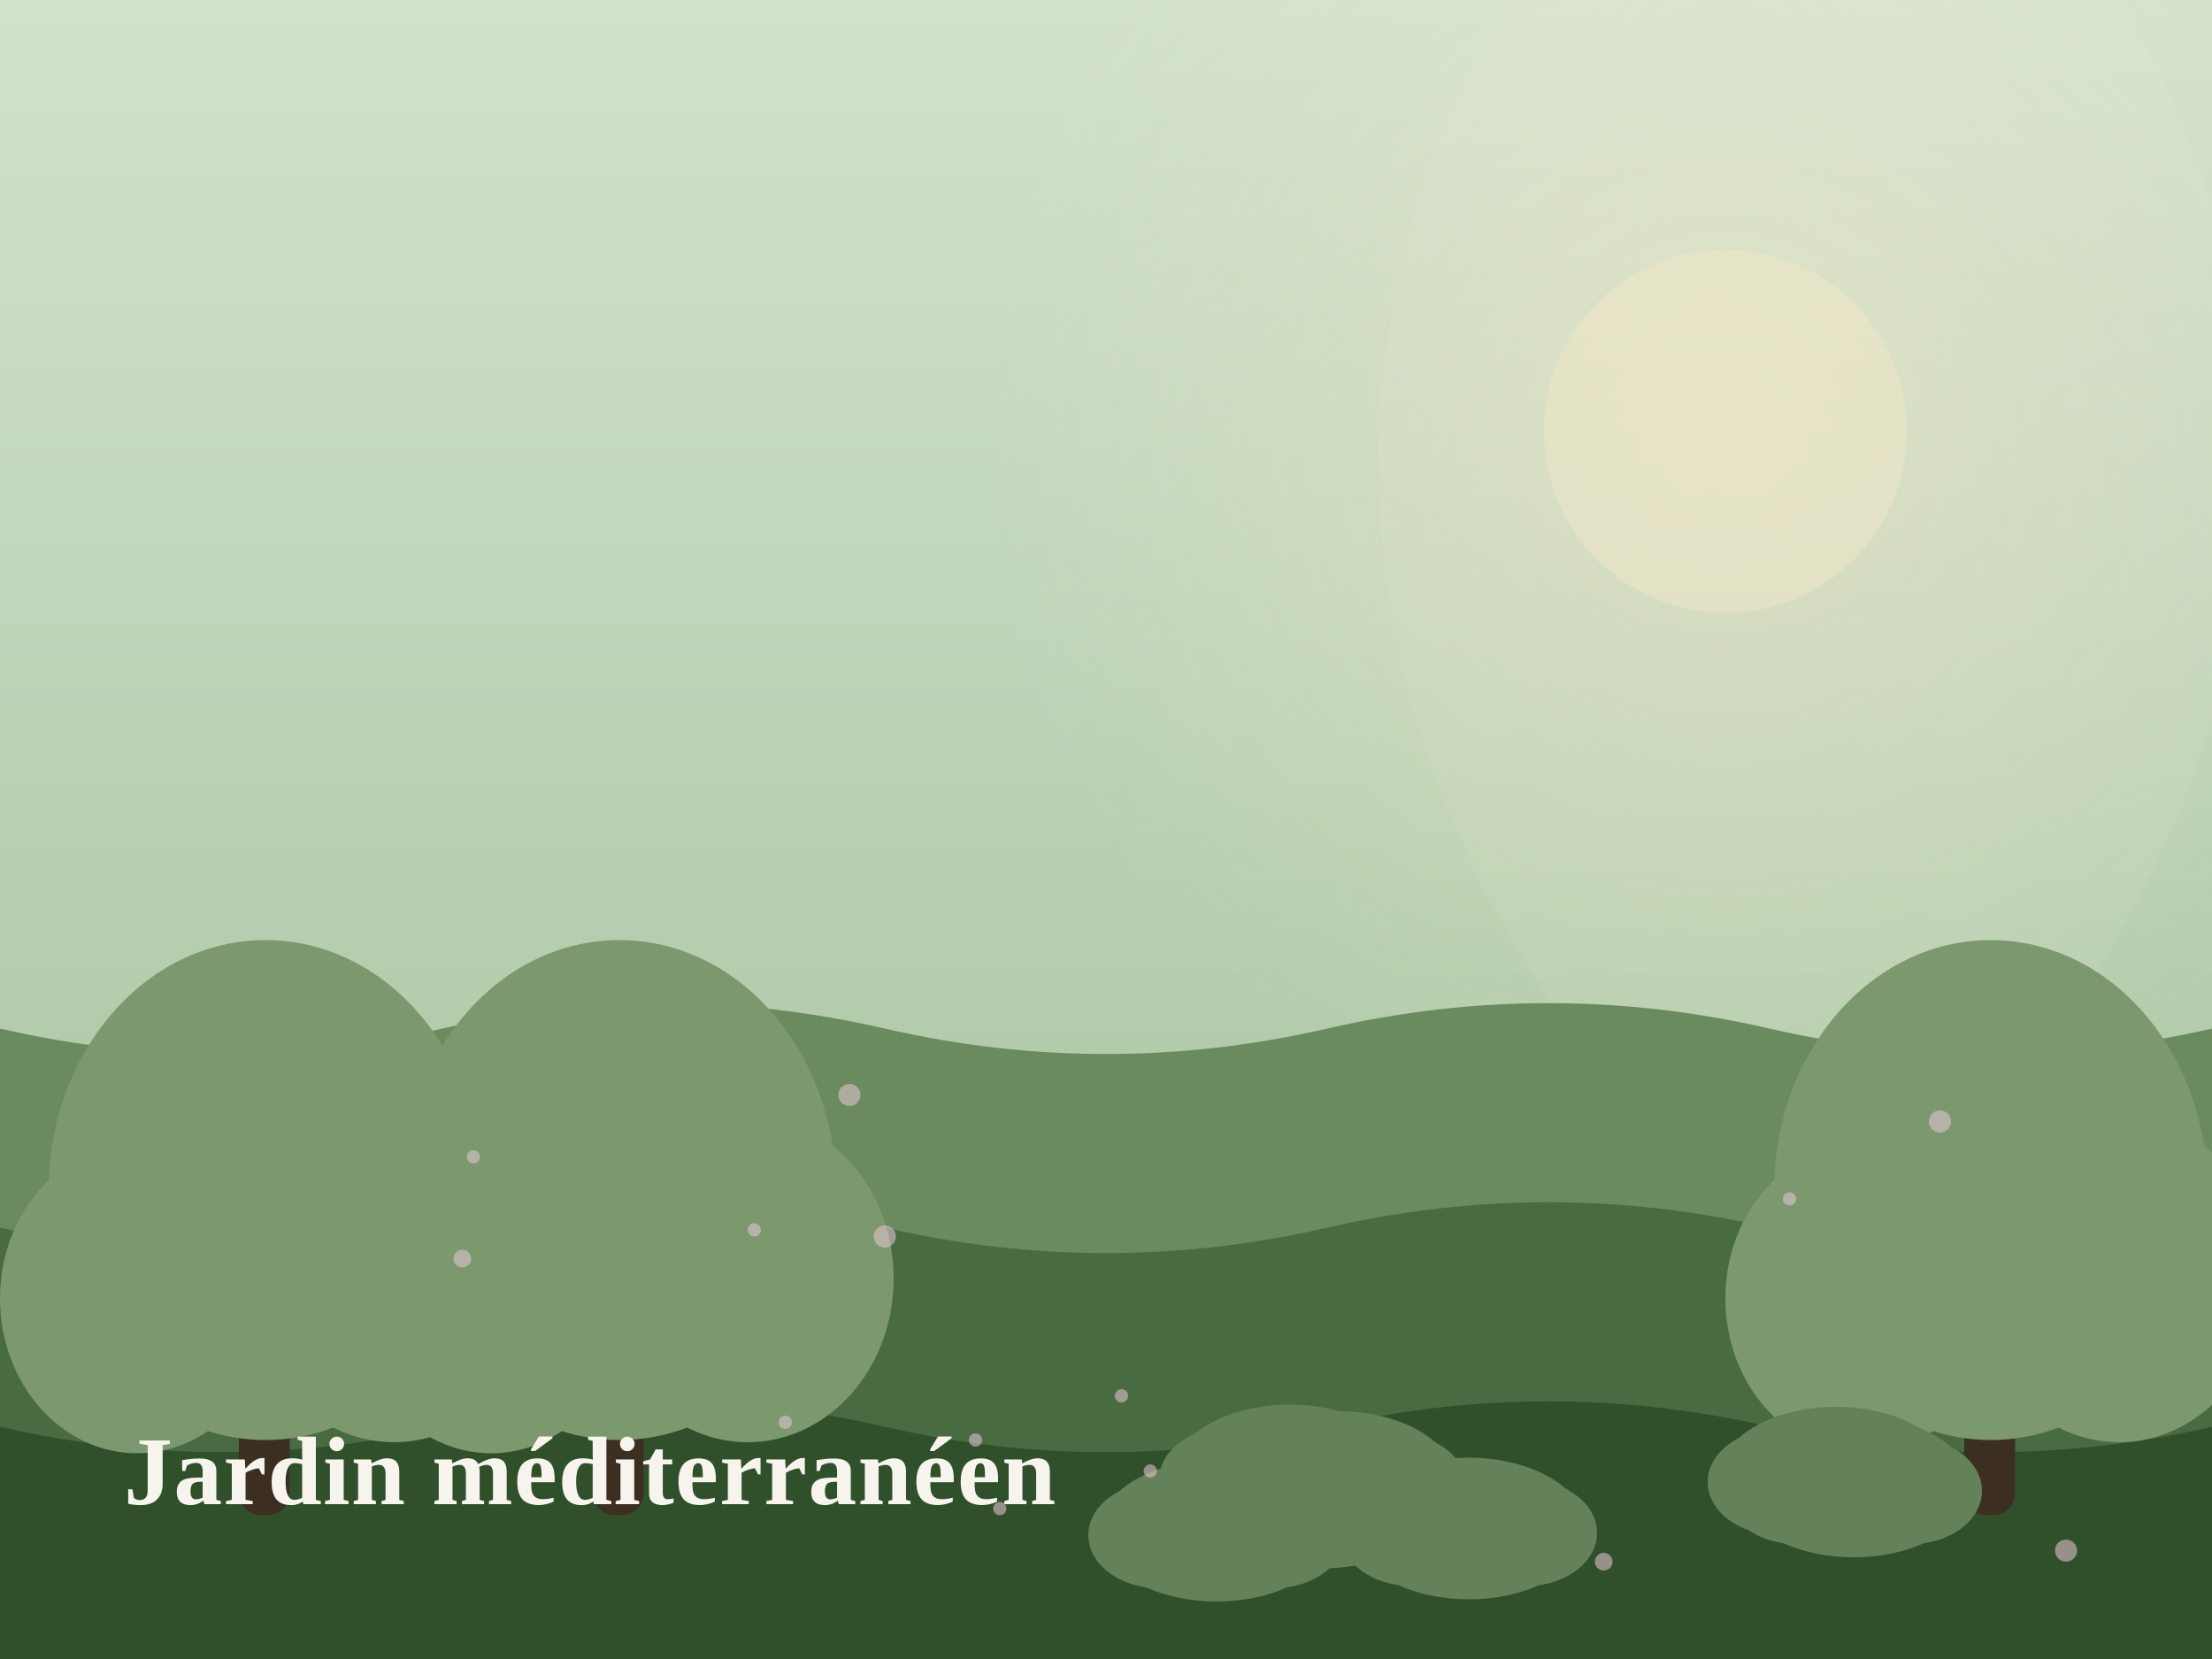
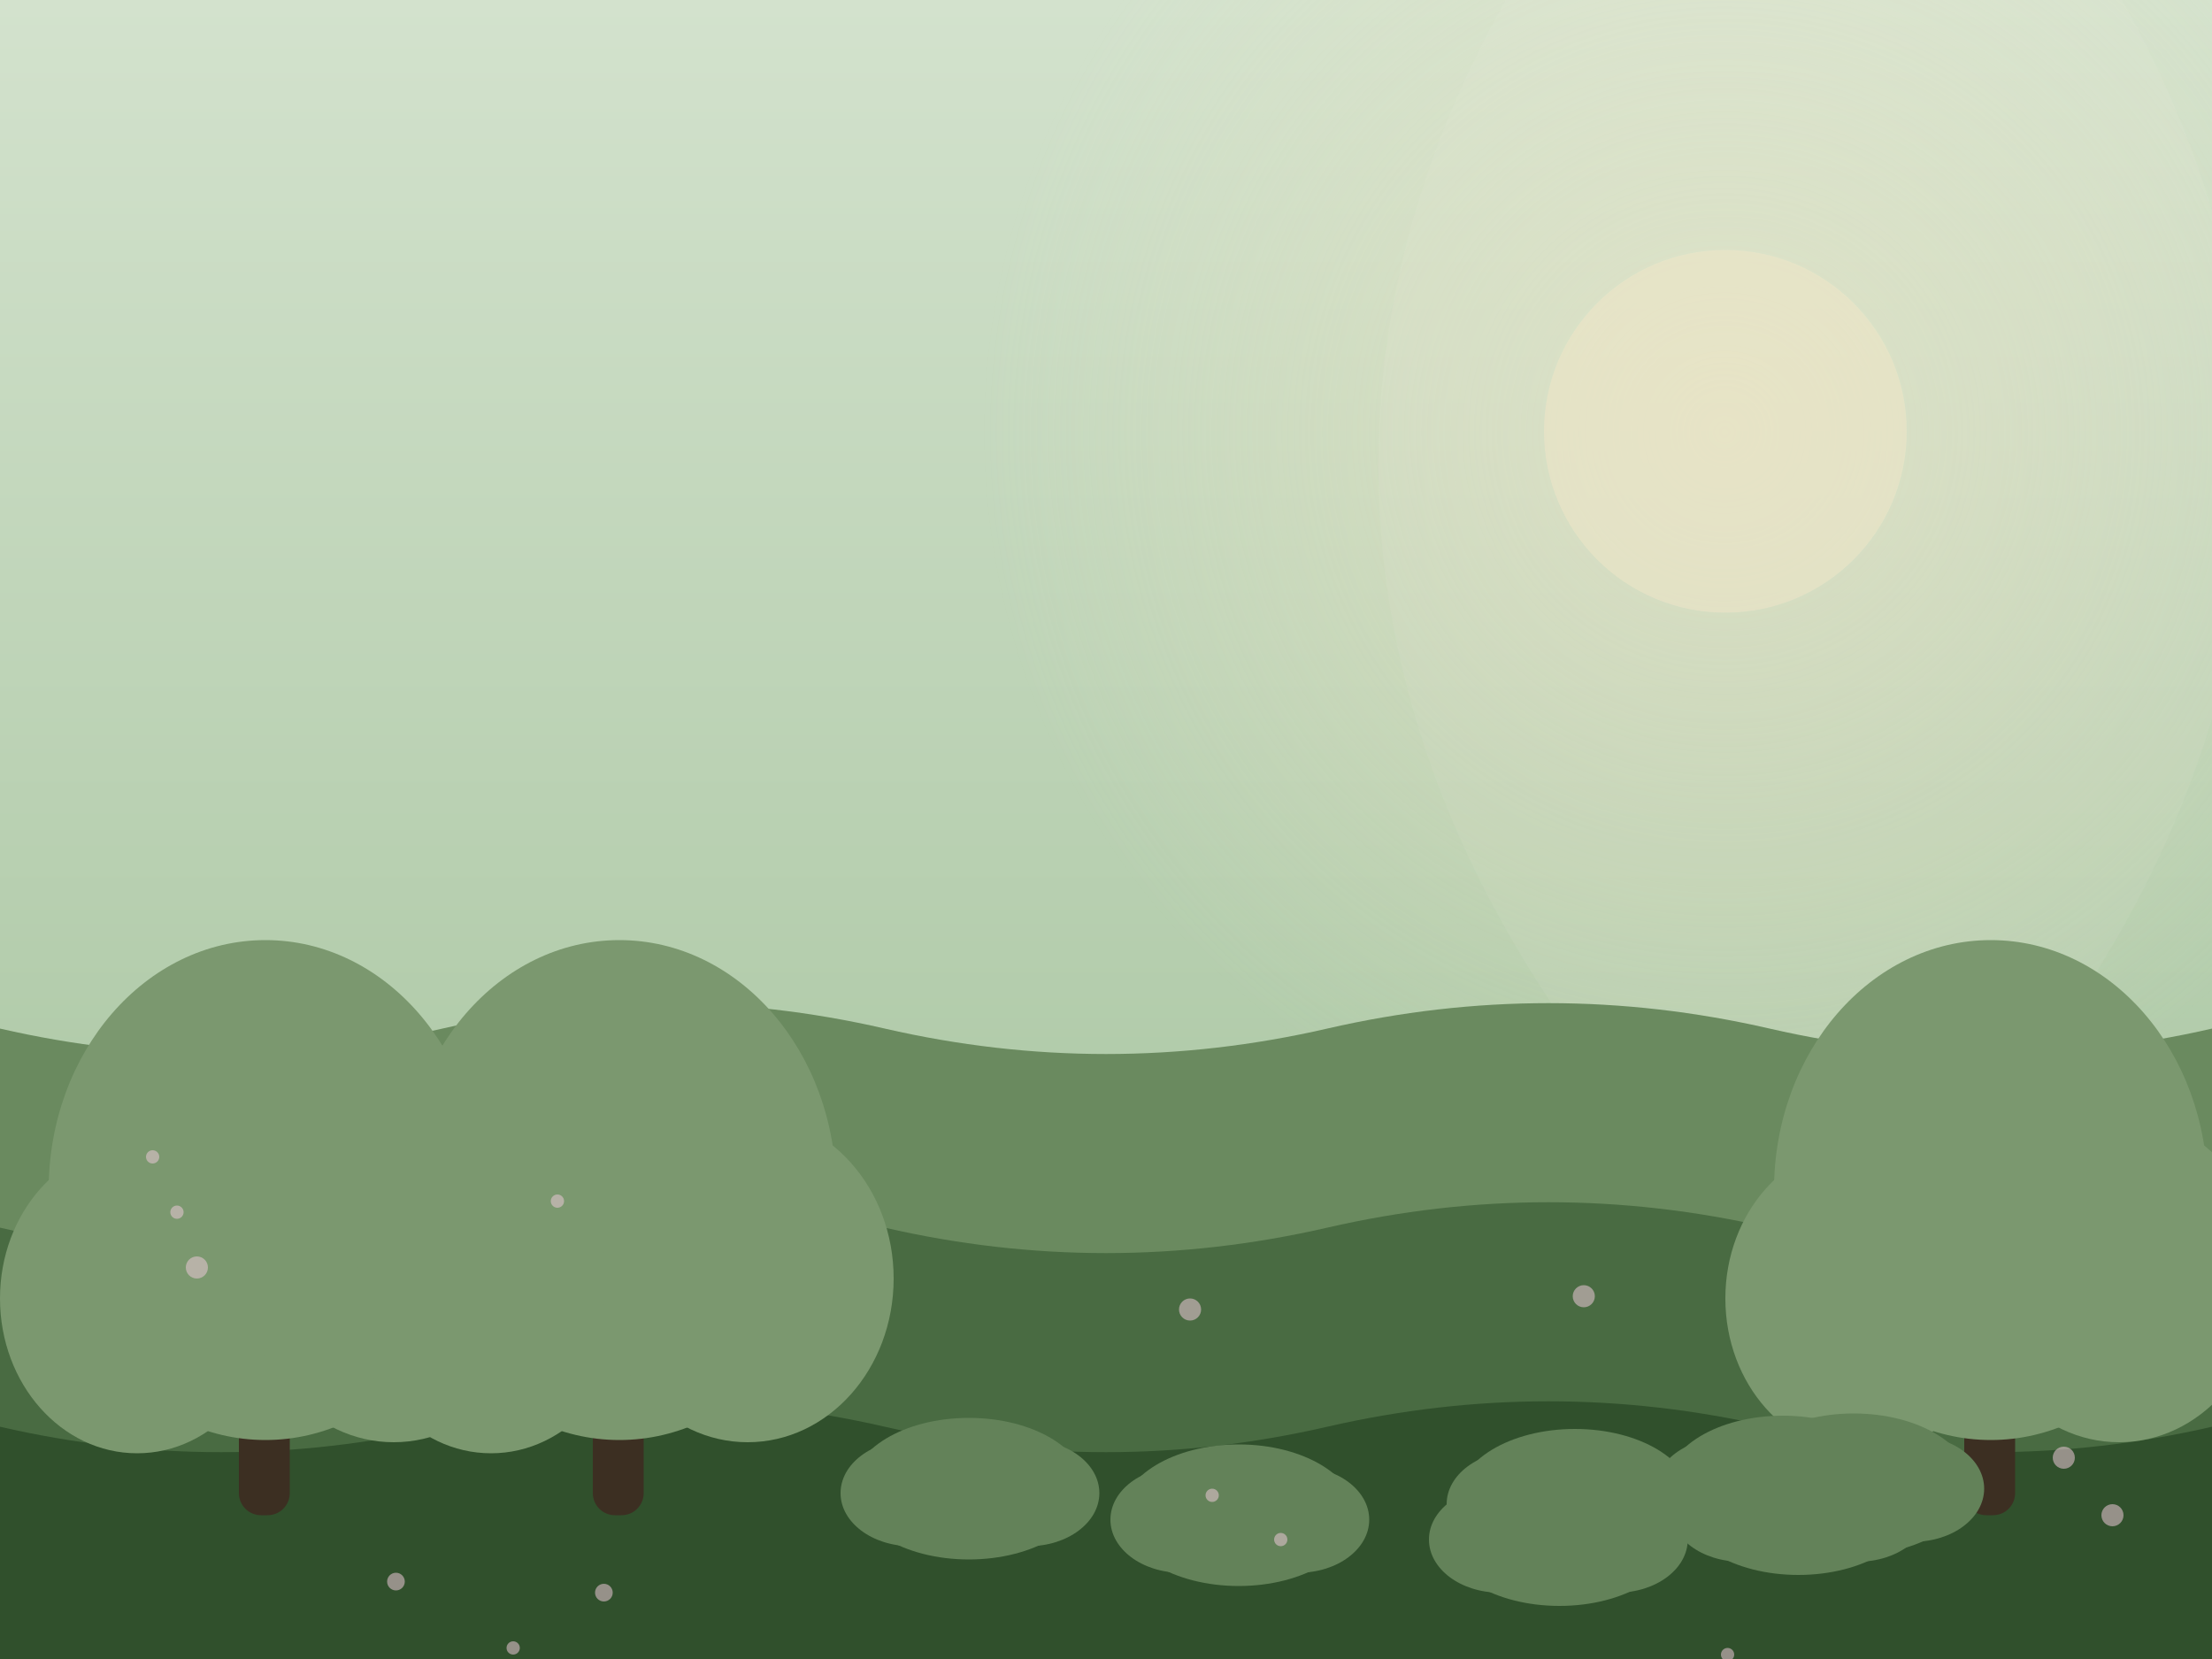
- <svg xmlns="http://www.w3.org/2000/svg" viewBox="0 0 1000 750" preserveAspectRatio="xMidYMid slice" role="img" aria-label="Jardin méditerranéen">
+ <svg xmlns="http://www.w3.org/2000/svg" viewBox="0 0 1000 750" preserveAspectRatio="xMidYMid slice" role="img" aria-label="Réalisation paysagère">
  <defs>
    <linearGradient id="sky" x1="0" y1="0" x2="0" y2="1">
      <stop offset="0" stop-color="#d3e2cd" />
      <stop offset="1" stop-color="#9fbf97" />
    </linearGradient>
    <radialGradient id="orb">
      <stop offset="0" stop-color="#efe6c6" stop-opacity="0.5" />
      <stop offset="1" stop-color="#efe6c6" stop-opacity="0" />
    </radialGradient>
  </defs>
  <rect width="1000" height="750" fill="url(#sky)" />
  <circle cx="780" cy="195" r="338" fill="url(#orb)" />
  <circle cx="780" cy="195" r="82" fill="#efe6c6" opacity="0.5" />
  <g opacity="0.06" fill="#F7F4EE">
    <path d="M820.0 -165 C 1082.5 60, 1082.5 360.0, 820.0 585.0 C 557.5 360.0, 557.5 60, 820.0 -165 Z" />
    <rect x="818.0" y="-165" width="4" height="750.0" rx="2" />
  </g>
  <path d="M0 465.0 Q 100 488 200 465 Q 300 442 400 465 Q 500 488 600 465 Q 700 442 800 465 Q 900 488 1000 465 L 1000 9999 L 0 9999 Z" fill="#6a8a5f" opacity="1.0" />
  <path d="M0 555.0 Q 100 578 200 555 Q 300 532 400 555 Q 500 578 600 555 Q 700 532 800 555 Q 900 578 1000 555 L 1000 9999 L 0 9999 Z" fill="#496b42" opacity="1.0" />
  <path d="M0 645.0 Q 100 668 200 645 Q 300 622 400 645 Q 500 668 600 645 Q 700 622 800 645 Q 900 668 1000 645 L 1000 9999 L 0 9999 Z" fill="#30502c" opacity="1.0" />
  <rect x="108" y="578" width="23" height="107" rx="10" fill="#3c2f22" />
  <ellipse cx="120" cy="538" rx="98" ry="113" fill="#7b986f" />
  <ellipse cx="62" cy="587" rx="62" ry="70" fill="#7b986f" />
  <ellipse cx="178" cy="578" rx="66" ry="74" fill="#7b986f" />
  <rect x="268" y="578" width="23" height="107" rx="10" fill="#3c2f22" />
  <ellipse cx="280" cy="538" rx="98" ry="113" fill="#7b986f" />
  <ellipse cx="222" cy="587" rx="62" ry="70" fill="#7b986f" />
  <ellipse cx="338" cy="578" rx="66" ry="74" fill="#7b986f" />
  <rect x="888" y="578" width="23" height="107" rx="10" fill="#3c2f22" />
  <ellipse cx="900" cy="538" rx="98" ry="113" fill="#7b986f" />
  <ellipse cx="842" cy="587" rx="62" ry="70" fill="#7b986f" />
  <ellipse cx="958" cy="578" rx="66" ry="74" fill="#7b986f" />
-   <ellipse cx="664" cy="691" rx="53" ry="32" fill="#638259" />
-   <ellipse cx="638" cy="693" rx="32" ry="24" fill="#638259" />
-   <ellipse cx="690" cy="693" rx="32" ry="24" fill="#638259" />
-   <ellipse cx="598" cy="677" rx="53" ry="32" fill="#638259" />
-   <ellipse cx="571" cy="679" rx="32" ry="24" fill="#638259" />
-   <ellipse cx="624" cy="679" rx="32" ry="24" fill="#638259" />
-   <ellipse cx="583" cy="667" rx="53" ry="32" fill="#638259" />
-   <ellipse cx="556" cy="669" rx="32" ry="24" fill="#638259" />
-   <ellipse cx="609" cy="669" rx="32" ry="24" fill="#638259" />
-   <ellipse cx="830" cy="668" rx="53" ry="32" fill="#638259" />
-   <ellipse cx="804" cy="670" rx="32" ry="24" fill="#638259" />
-   <ellipse cx="857" cy="670" rx="32" ry="24" fill="#638259" />
-   <ellipse cx="550" cy="692" rx="53" ry="32" fill="#638259" />
-   <ellipse cx="524" cy="694" rx="32" ry="24" fill="#638259" />
-   <ellipse cx="576" cy="694" rx="32" ry="24" fill="#638259" />
-   <ellipse cx="838" cy="672" rx="53" ry="32" fill="#638259" />
-   <ellipse cx="812" cy="674" rx="32" ry="24" fill="#638259" />
-   <ellipse cx="864" cy="674" rx="32" ry="24" fill="#638259" />
-   <ellipse cx="605" cy="670" rx="53" ry="32" fill="#638259" />
-   <ellipse cx="579" cy="672" rx="32" ry="24" fill="#638259" />
-   <ellipse cx="631" cy="672" rx="32" ry="24" fill="#638259" />
-   <circle cx="877" cy="507" r="5" fill="#e9c7d6" opacity="0.55" />
-   <circle cx="384" cy="495" r="5" fill="#e9c7d6" opacity="0.55" />
-   <circle cx="725" cy="706" r="4" fill="#e9c7d6" opacity="0.55" />
-   <circle cx="355" cy="643" r="3" fill="#e9c7d6" opacity="0.55" />
-   <circle cx="209" cy="569" r="4" fill="#e9c7d6" opacity="0.55" />
-   <circle cx="809" cy="542" r="3" fill="#e9c7d6" opacity="0.55" />
-   <circle cx="507" cy="631" r="3" fill="#e9c7d6" opacity="0.55" />
-   <circle cx="400" cy="559" r="5" fill="#e9c7d6" opacity="0.55" />
-   <circle cx="441" cy="651" r="3" fill="#e9c7d6" opacity="0.55" />
-   <circle cx="934" cy="701" r="5" fill="#e9c7d6" opacity="0.55" />
-   <circle cx="341" cy="556" r="3" fill="#e9c7d6" opacity="0.55" />
-   <circle cx="520" cy="665" r="3" fill="#e9c7d6" opacity="0.55" />
-   <circle cx="214" cy="523" r="3" fill="#e9c7d6" opacity="0.55" />
-   <circle cx="452" cy="682" r="3" fill="#e9c7d6" opacity="0.55" />
-   <g font-family="Georgia, 'Times New Roman', serif">
-     <text x="56" y="680" font-size="44" fill="#F7F4EE" font-weight="600" letter-spacing="0.5">Jardin méditerranéen</text>
-   </g>
+   <ellipse cx="813" cy="680" rx="53" ry="32" fill="#638259" />
+   <ellipse cx="787" cy="682" rx="32" ry="24" fill="#638259" />
+   <ellipse cx="840" cy="682" rx="32" ry="24" fill="#638259" />
+   <ellipse cx="838" cy="671" rx="53" ry="32" fill="#638259" />
+   <ellipse cx="812" cy="673" rx="32" ry="24" fill="#638259" />
+   <ellipse cx="865" cy="673" rx="32" ry="24" fill="#638259" />
+   <ellipse cx="806" cy="672" rx="53" ry="32" fill="#638259" />
+   <ellipse cx="780" cy="674" rx="32" ry="24" fill="#638259" />
+   <ellipse cx="833" cy="674" rx="32" ry="24" fill="#638259" />
+   <ellipse cx="712" cy="678" rx="53" ry="32" fill="#638259" />
+   <ellipse cx="686" cy="680" rx="32" ry="24" fill="#638259" />
+   <ellipse cx="738" cy="680" rx="32" ry="24" fill="#638259" />
+   <ellipse cx="560" cy="685" rx="53" ry="32" fill="#638259" />
+   <ellipse cx="534" cy="687" rx="32" ry="24" fill="#638259" />
+   <ellipse cx="587" cy="687" rx="32" ry="24" fill="#638259" />
+   <ellipse cx="438" cy="673" rx="53" ry="32" fill="#638259" />
+   <ellipse cx="412" cy="675" rx="32" ry="24" fill="#638259" />
+   <ellipse cx="465" cy="675" rx="32" ry="24" fill="#638259" />
+   <ellipse cx="705" cy="694" rx="53" ry="32" fill="#638259" />
+   <ellipse cx="678" cy="696" rx="32" ry="24" fill="#638259" />
+   <ellipse cx="731" cy="696" rx="32" ry="24" fill="#638259" />
+   <circle cx="579" cy="696" r="3" fill="#e9c7d6" opacity="0.55" />
+   <circle cx="538" cy="592" r="5" fill="#e9c7d6" opacity="0.55" />
+   <circle cx="89" cy="573" r="5" fill="#e9c7d6" opacity="0.55" />
+   <circle cx="933" cy="659" r="5" fill="#e9c7d6" opacity="0.55" />
+   <circle cx="80" cy="548" r="3" fill="#e9c7d6" opacity="0.55" />
+   <circle cx="273" cy="720" r="4" fill="#e9c7d6" opacity="0.55" />
+   <circle cx="955" cy="685" r="5" fill="#e9c7d6" opacity="0.55" />
+   <circle cx="69" cy="523" r="3" fill="#e9c7d6" opacity="0.55" />
+   <circle cx="179" cy="715" r="4" fill="#e9c7d6" opacity="0.55" />
+   <circle cx="548" cy="676" r="3" fill="#e9c7d6" opacity="0.55" />
+   <circle cx="252" cy="543" r="3" fill="#e9c7d6" opacity="0.55" />
+   <circle cx="716" cy="586" r="5" fill="#e9c7d6" opacity="0.55" />
+   <circle cx="781" cy="748" r="3" fill="#e9c7d6" opacity="0.55" />
+   <circle cx="232" cy="745" r="3" fill="#e9c7d6" opacity="0.55" />
</svg>
